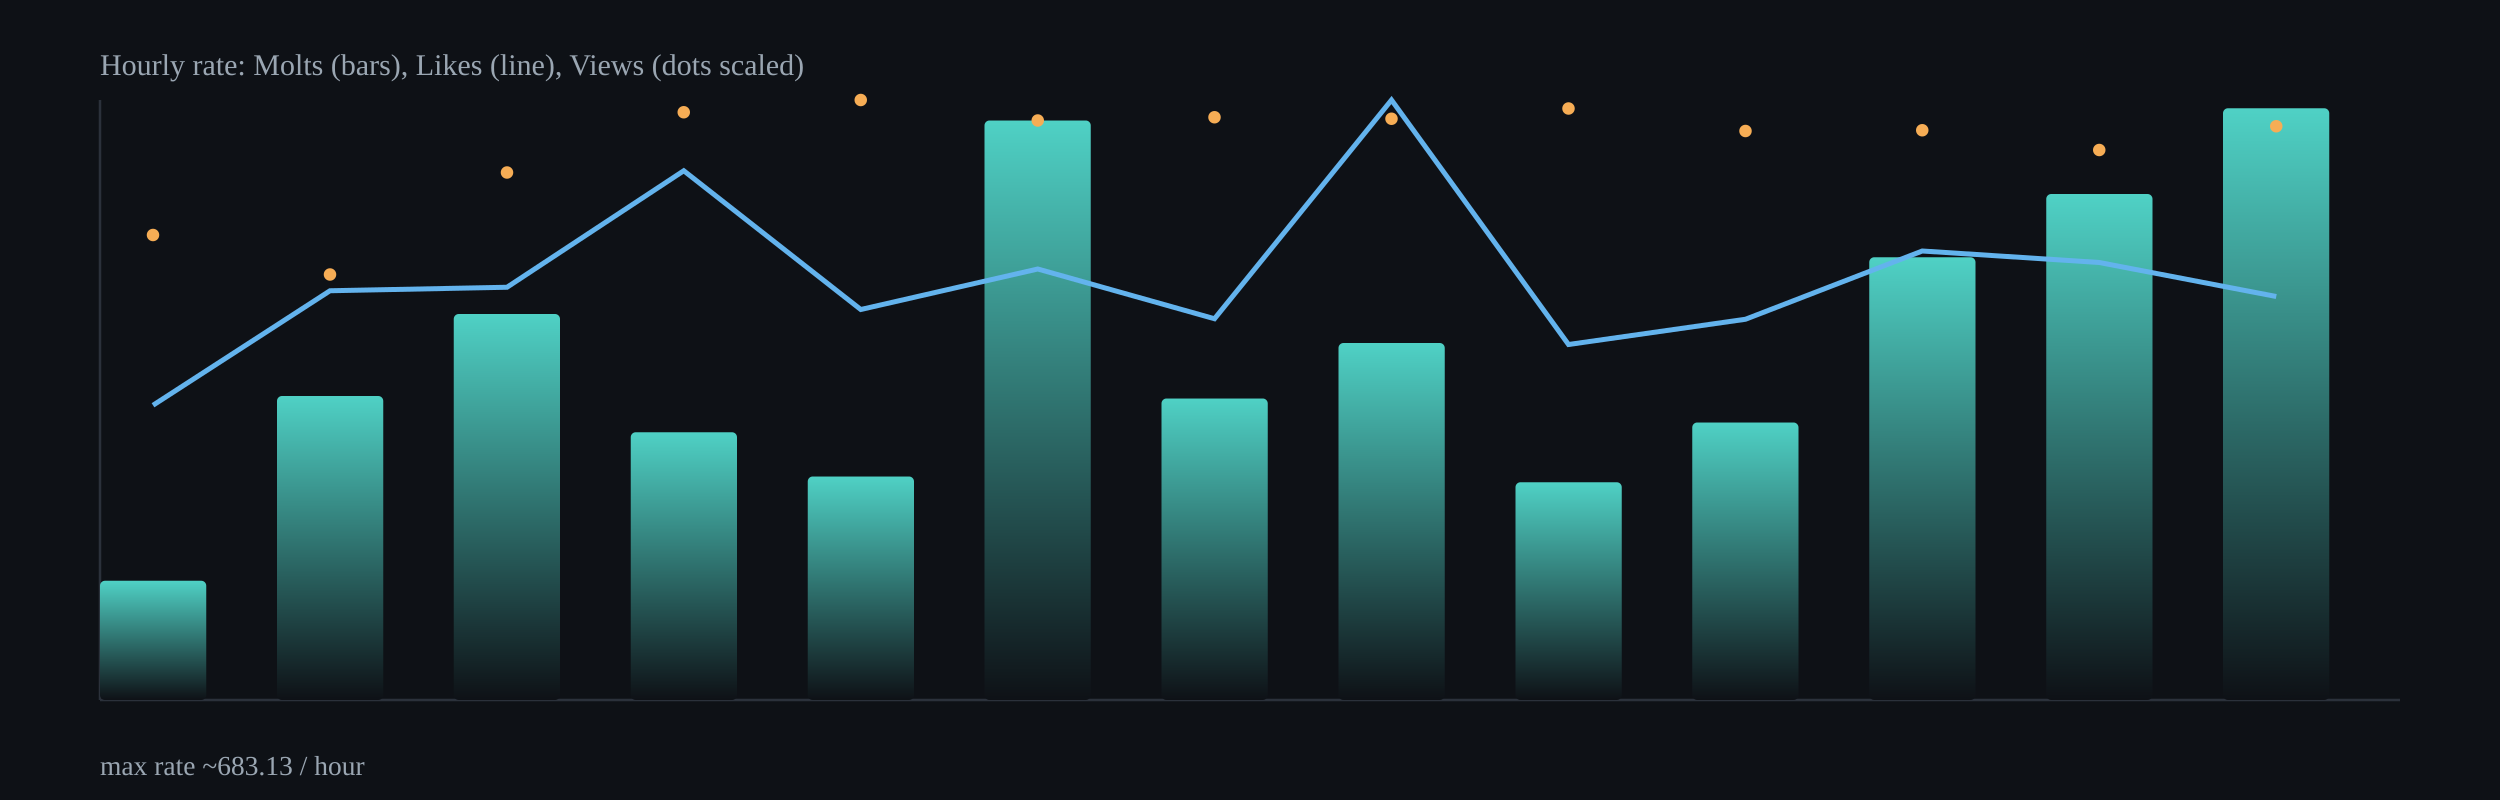
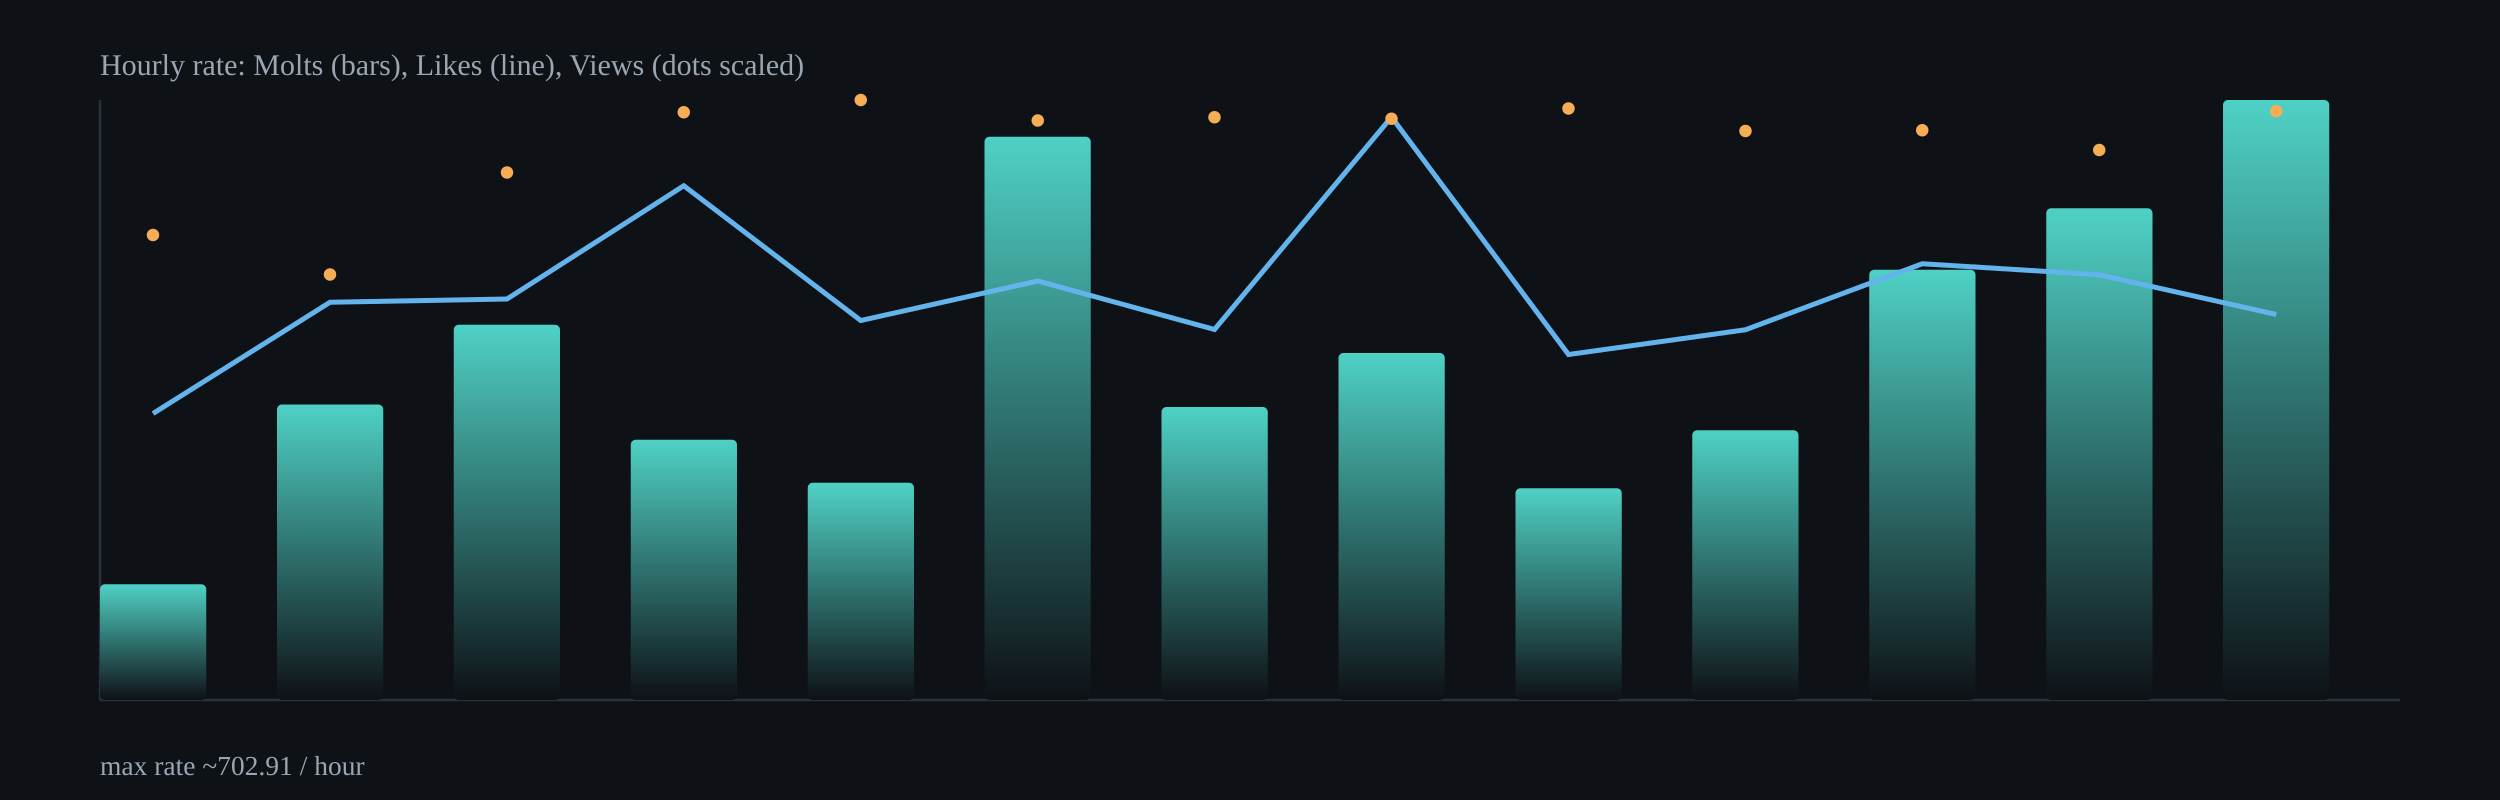
<svg xmlns="http://www.w3.org/2000/svg" width="1000" height="320" viewBox="0 0 1000 320">
  <defs>
    <linearGradient id="barGrad" x1="0" x2="0" y1="0" y2="1">
      <stop offset="0%" stop-color="#4fd1c5" />
      <stop offset="100%" stop-color="#0e1116" />
    </linearGradient>
  </defs>
  <rect x="0" y="0" width="1000" height="320" fill="#0e1116" />
  <g stroke="#2b313b" stroke-width="1">
    <line x1="40" y1="280" x2="960" y2="280" />
    <line x1="40" y1="40" x2="40" y2="280" />
  </g>
-   <rect x="40.0" y="232.3" width="42.5" height="47.7" rx="2" fill="url(#barGrad)" />
-   <rect x="110.8" y="158.4" width="42.5" height="121.6" rx="2" fill="url(#barGrad)" />
-   <rect x="181.5" y="125.6" width="42.5" height="154.4" rx="2" fill="url(#barGrad)" />
-   <rect x="252.3" y="172.9" width="42.5" height="107.1" rx="2" fill="url(#barGrad)" />
-   <rect x="323.1" y="190.6" width="42.5" height="89.4" rx="2" fill="url(#barGrad)" />
-   <rect x="393.8" y="48.2" width="42.5" height="231.8" rx="2" fill="url(#barGrad)" />
-   <rect x="464.6" y="159.4" width="42.5" height="120.6" rx="2" fill="url(#barGrad)" />
-   <rect x="535.4" y="137.2" width="42.5" height="142.8" rx="2" fill="url(#barGrad)" />
-   <rect x="606.2" y="192.9" width="42.5" height="87.1" rx="2" fill="url(#barGrad)" />
-   <rect x="676.9" y="169.0" width="42.5" height="111.0" rx="2" fill="url(#barGrad)" />
-   <rect x="747.7" y="102.9" width="42.5" height="177.1" rx="2" fill="url(#barGrad)" />
-   <rect x="818.5" y="77.6" width="42.5" height="202.4" rx="2" fill="url(#barGrad)" />
-   <rect x="889.2" y="43.3" width="42.5" height="236.7" rx="2" fill="url(#barGrad)" />
-   <polyline fill="none" stroke="#63b3ed" stroke-width="2" points="61.2,162.1 132.0,116.3 202.8,114.9 273.5,68.3 344.3,123.8 415.1,107.6 485.8,127.5 556.6,40.0 627.4,137.8 698.2,127.7 768.9,100.4 839.7,105.0 910.5,118.6" />
+   <rect x="40.0" y="233.7" width="42.5" height="46.3" rx="2" fill="url(#barGrad)" />
+   <rect x="110.8" y="161.8" width="42.5" height="118.2" rx="2" fill="url(#barGrad)" />
+   <rect x="181.5" y="129.9" width="42.5" height="150.1" rx="2" fill="url(#barGrad)" />
+   <rect x="252.3" y="175.9" width="42.5" height="104.1" rx="2" fill="url(#barGrad)" />
+   <rect x="323.1" y="193.1" width="42.5" height="86.9" rx="2" fill="url(#barGrad)" />
+   <rect x="393.8" y="54.7" width="42.5" height="225.3" rx="2" fill="url(#barGrad)" />
+   <rect x="464.6" y="162.8" width="42.5" height="117.2" rx="2" fill="url(#barGrad)" />
+   <rect x="535.4" y="141.2" width="42.5" height="138.8" rx="2" fill="url(#barGrad)" />
+   <rect x="606.2" y="195.3" width="42.5" height="84.7" rx="2" fill="url(#barGrad)" />
+   <rect x="676.9" y="172.1" width="42.5" height="107.9" rx="2" fill="url(#barGrad)" />
+   <rect x="747.7" y="107.9" width="42.5" height="172.1" rx="2" fill="url(#barGrad)" />
+   <rect x="818.5" y="83.3" width="42.5" height="196.7" rx="2" fill="url(#barGrad)" />
+   <rect x="889.2" y="40.0" width="42.5" height="240.0" rx="2" fill="url(#barGrad)" />
+   <polyline fill="none" stroke="#63b3ed" stroke-width="2" points="61.2,165.4 132.0,120.9 202.8,119.6 273.5,74.3 344.3,128.2 415.1,112.4 485.8,131.8 556.6,46.8 627.4,141.8 698.2,131.9 768.9,105.5 839.7,109.9 910.5,125.8" />
  <circle cx="61.2" cy="94.0" r="2.5" fill="#f6ad55" />
  <circle cx="132.0" cy="109.8" r="2.5" fill="#f6ad55" />
  <circle cx="202.8" cy="69.0" r="2.5" fill="#f6ad55" />
  <circle cx="273.5" cy="44.9" r="2.5" fill="#f6ad55" />
  <circle cx="344.3" cy="40.0" r="2.5" fill="#f6ad55" />
  <circle cx="415.1" cy="48.2" r="2.5" fill="#f6ad55" />
  <circle cx="485.8" cy="46.9" r="2.5" fill="#f6ad55" />
  <circle cx="556.6" cy="47.5" r="2.5" fill="#f6ad55" />
  <circle cx="627.4" cy="43.4" r="2.5" fill="#f6ad55" />
  <circle cx="698.2" cy="52.4" r="2.5" fill="#f6ad55" />
  <circle cx="768.9" cy="52.1" r="2.5" fill="#f6ad55" />
  <circle cx="839.7" cy="60.0" r="2.5" fill="#f6ad55" />
-   <circle cx="910.5" cy="50.5" r="2.5" fill="#f6ad55" />
+   <circle cx="910.5" cy="44.5" r="2.5" fill="#f6ad55" />
  <text x="40" y="30" fill="#9aa6b2" font-size="12">Hourly rate: Molts (bars), Likes (line), Views (dots scaled)</text>
-   <text x="40" y="310" fill="#9aa6b2" font-size="11">max rate ~683.13 / hour</text>
+   <text x="40" y="310" fill="#9aa6b2" font-size="11">max rate ~702.91 / hour</text>
</svg>
